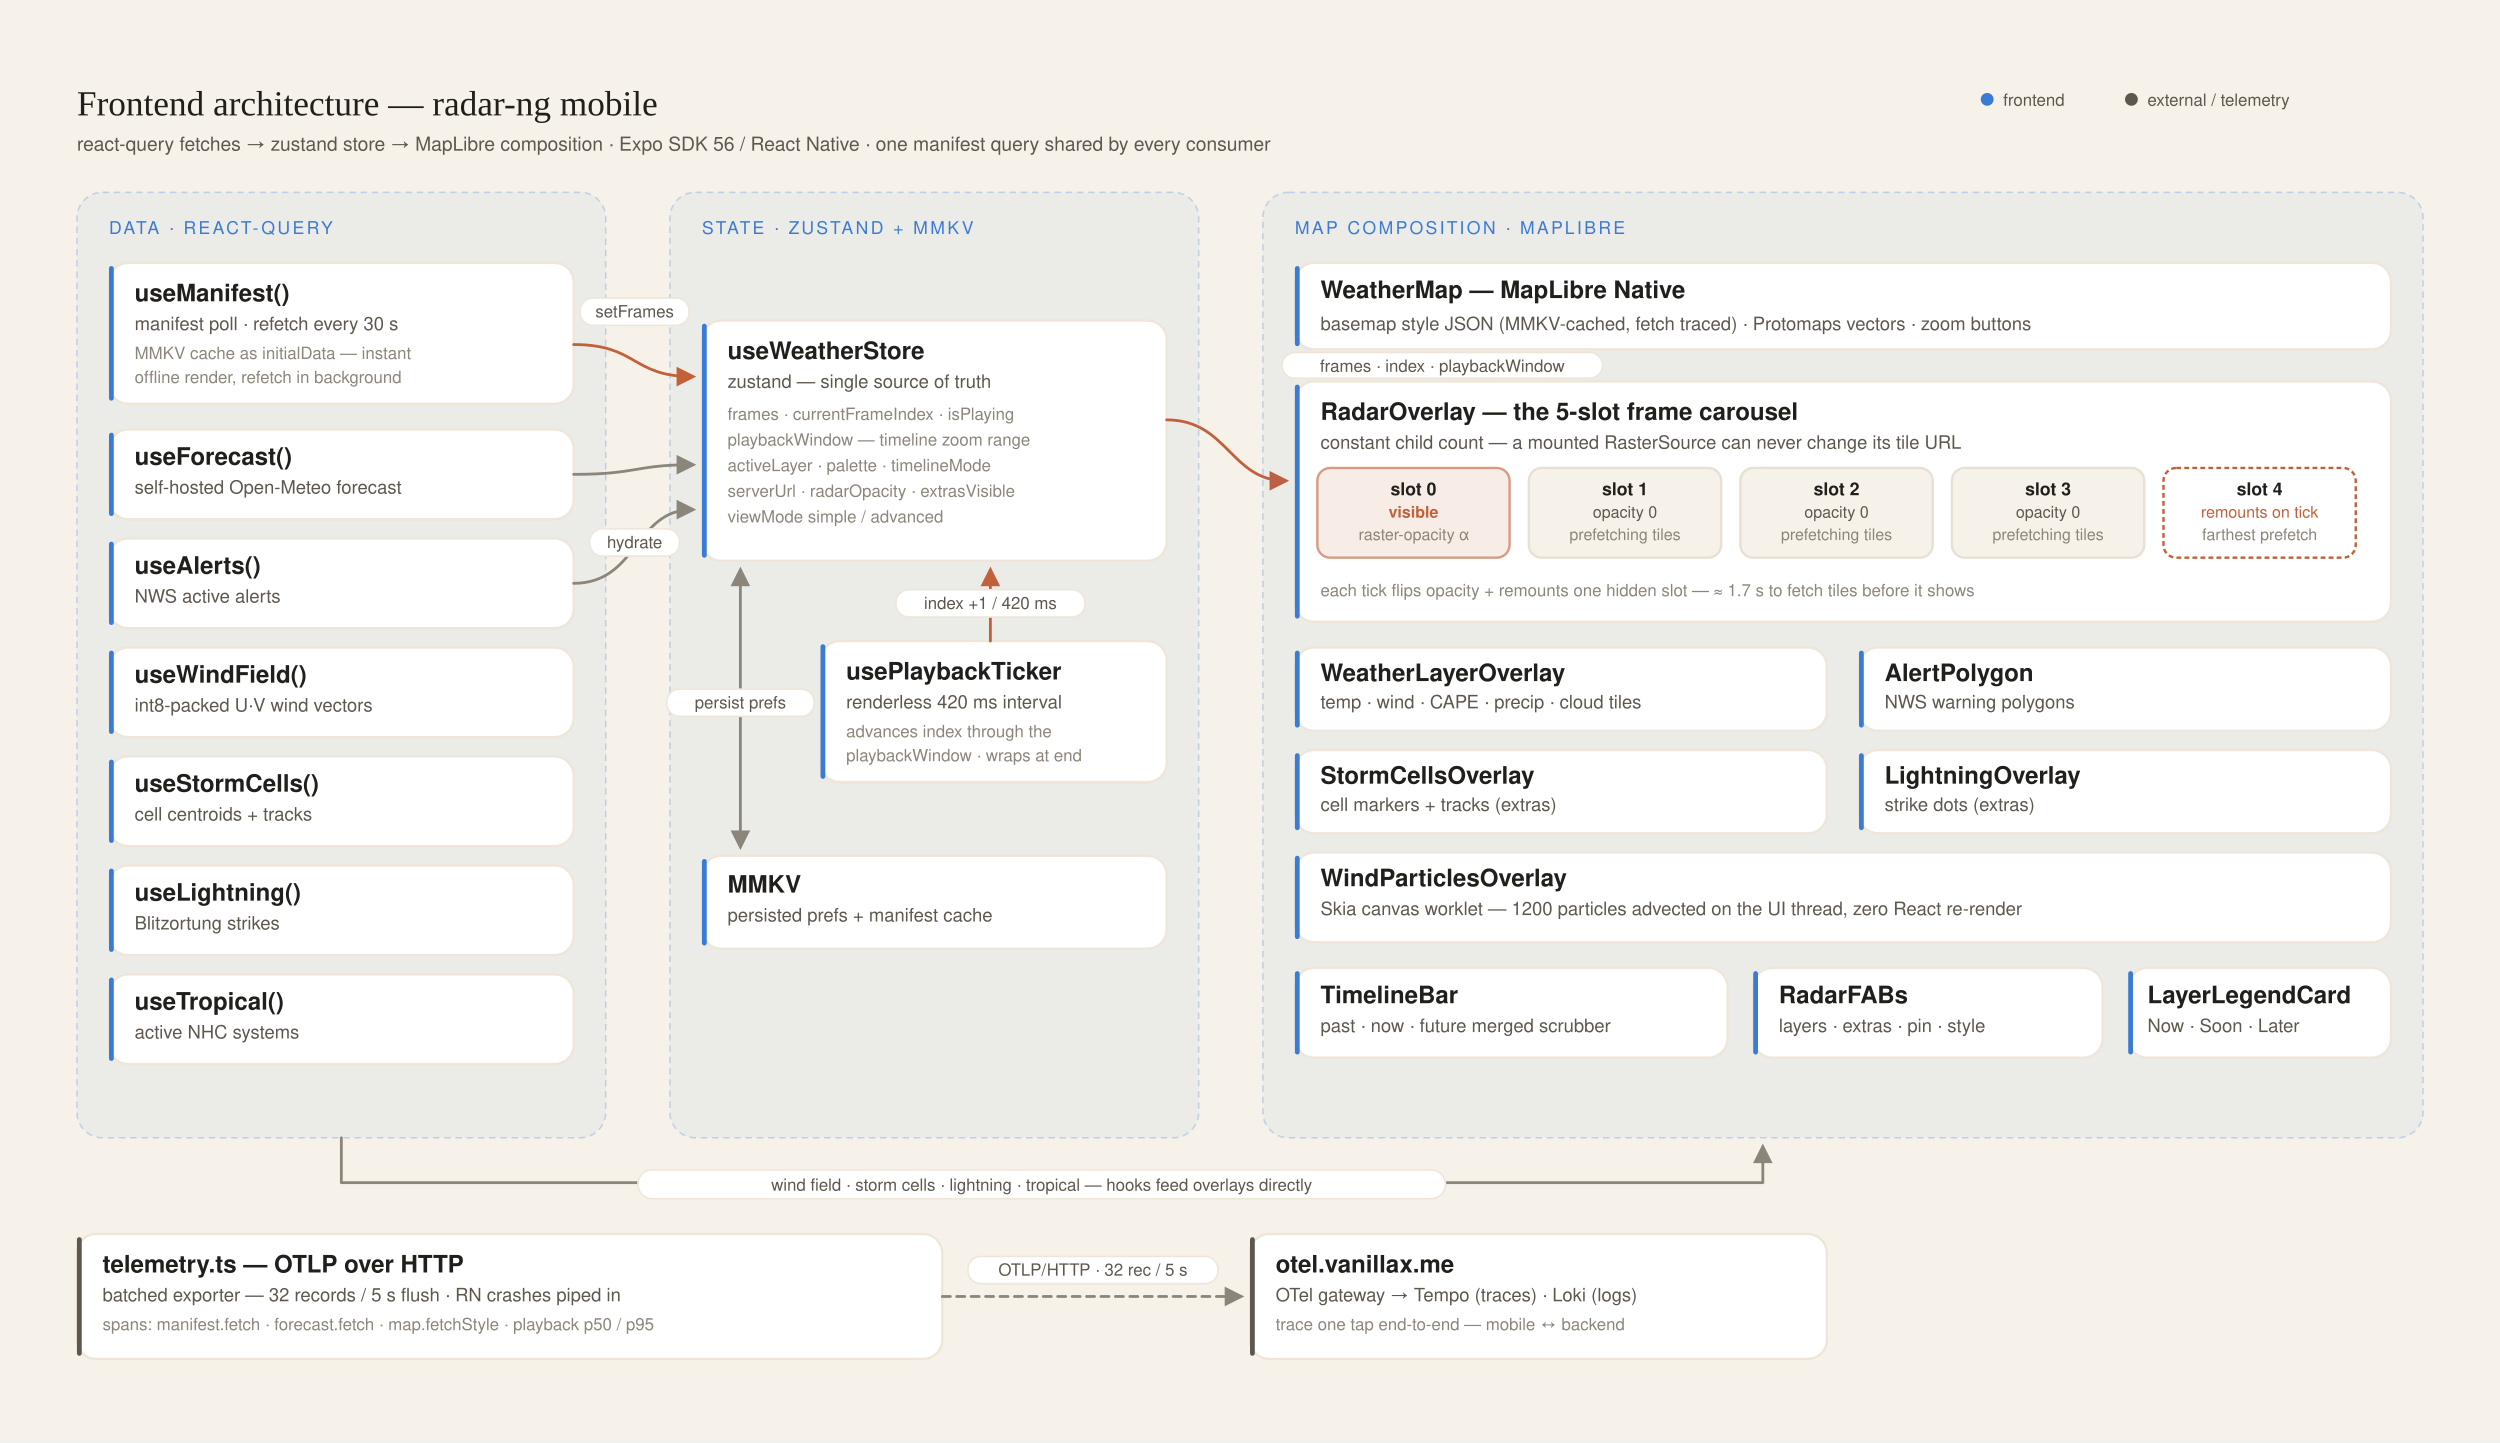
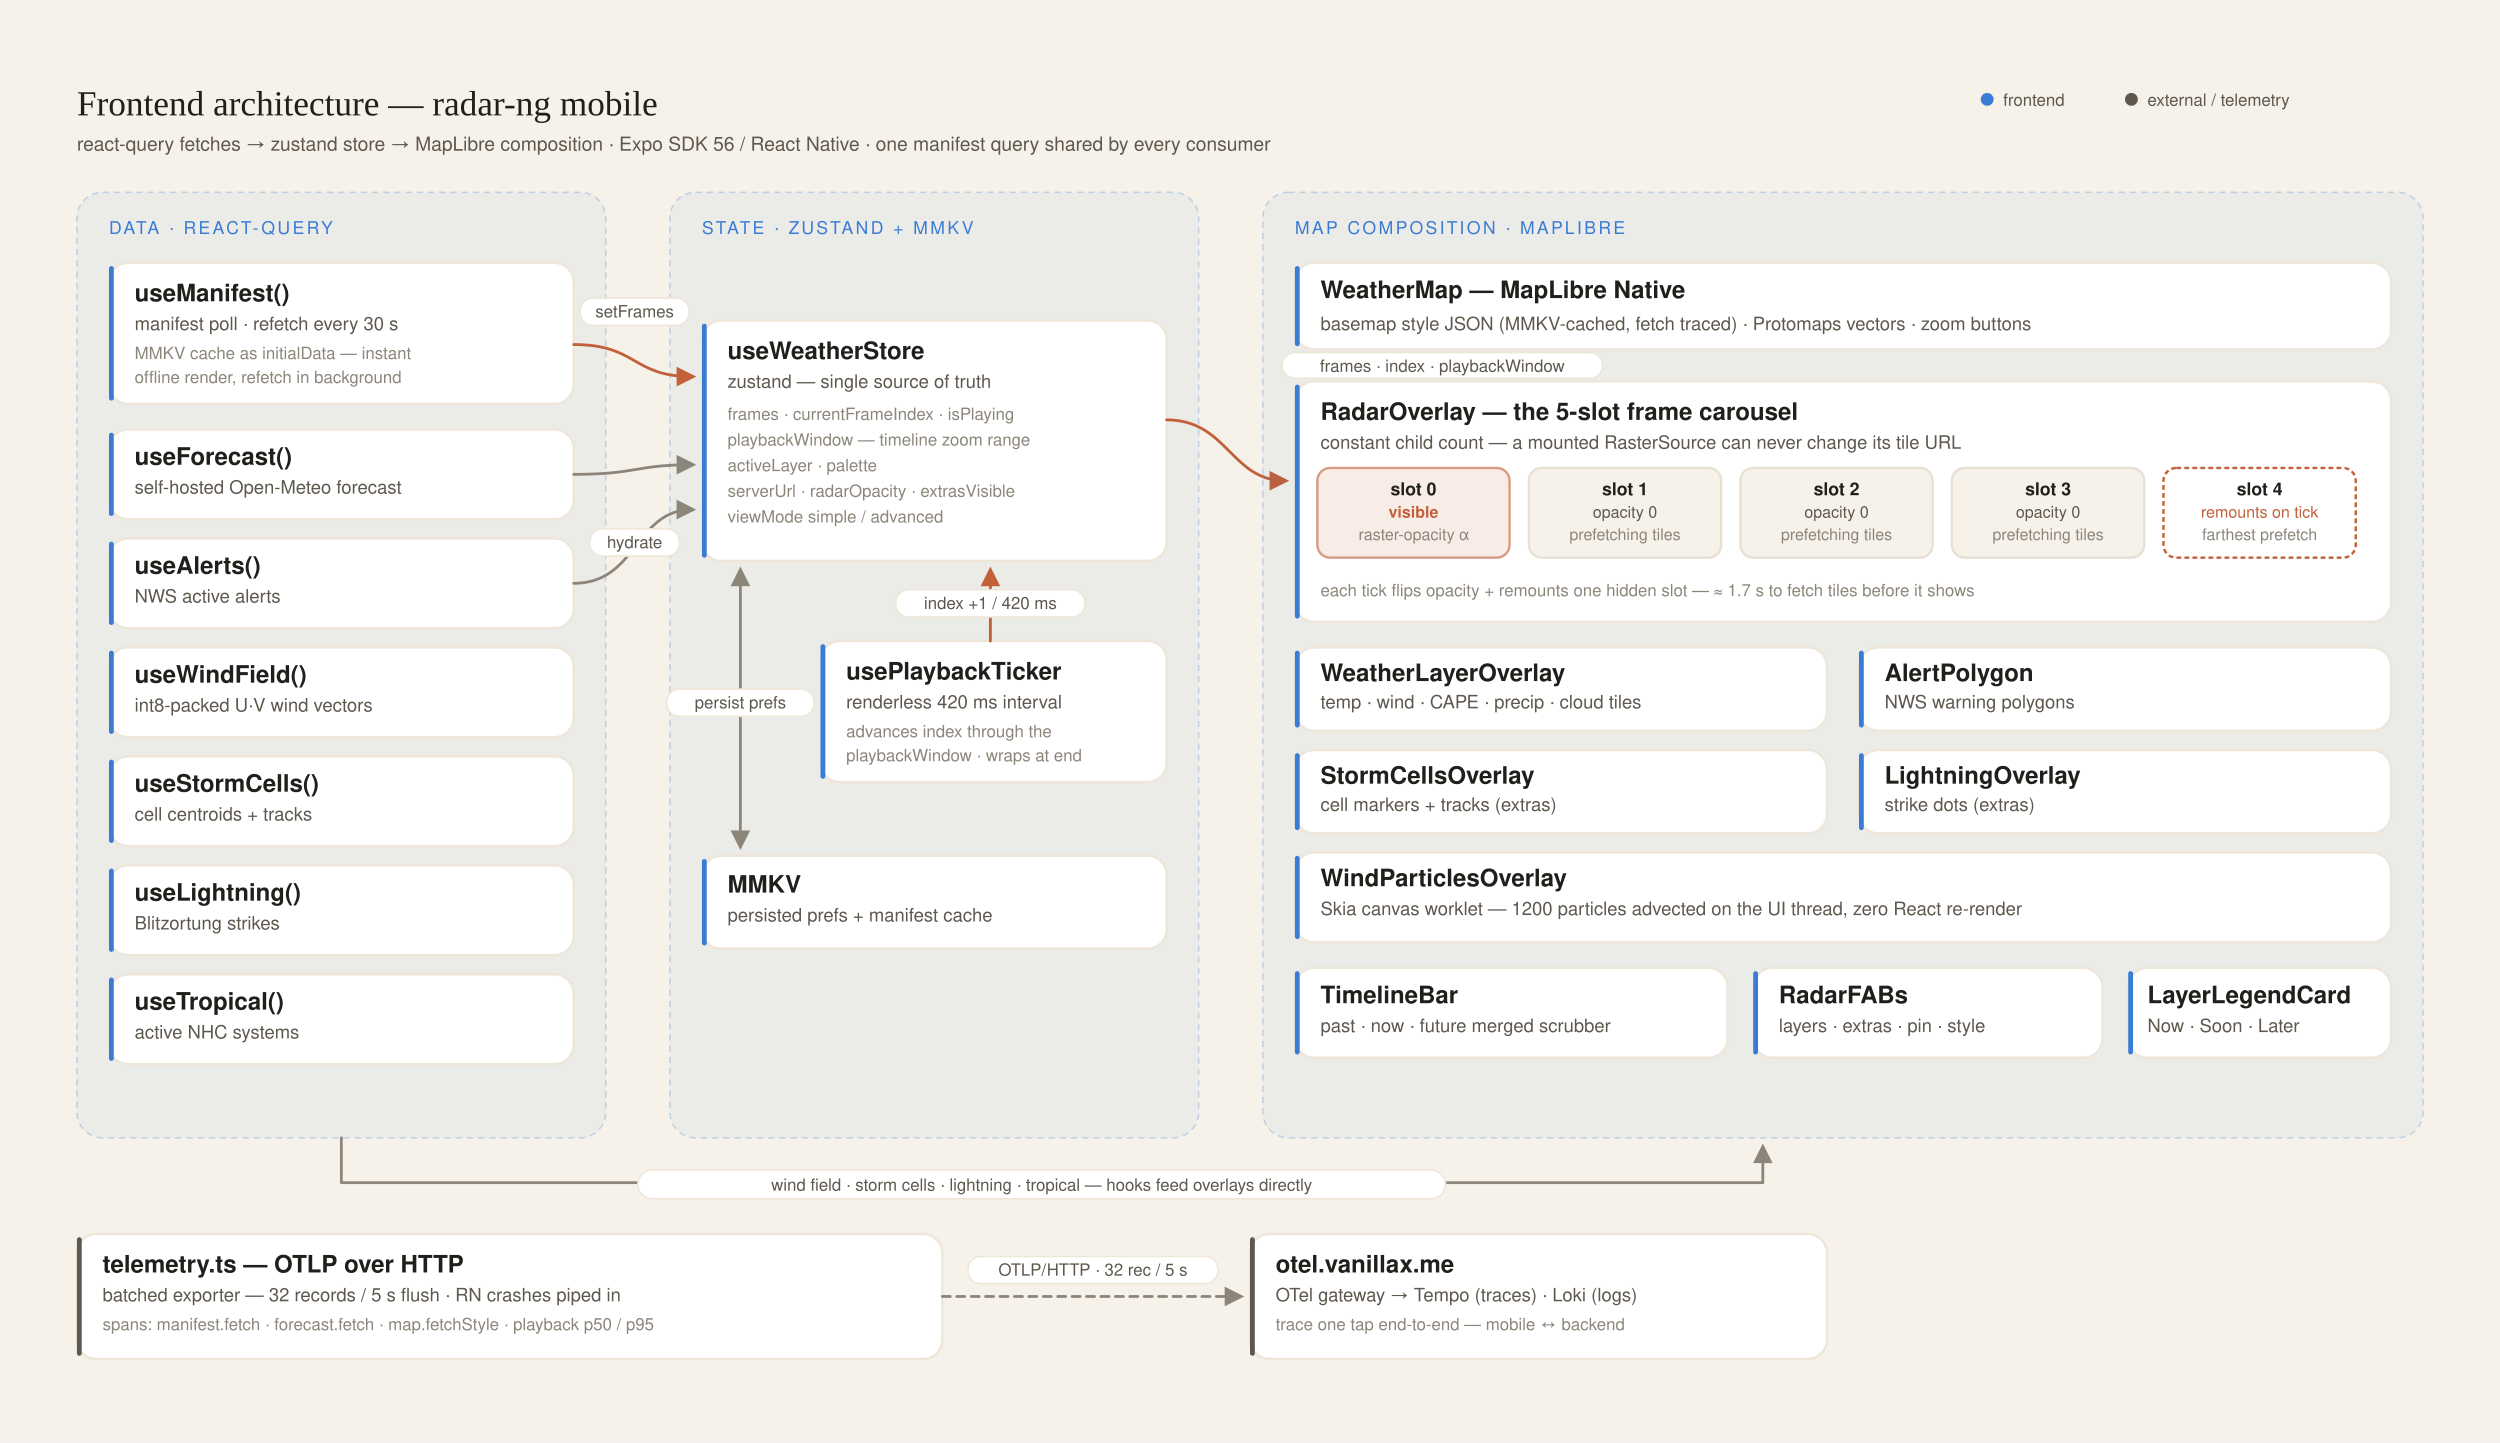
<svg xmlns="http://www.w3.org/2000/svg" width="1560" height="900" viewBox="0 0 1560 900">
  <defs>
    <marker id="arrHot" viewBox="0 0 10 10" refX="8" refY="5" markerWidth="7" markerHeight="7" orient="auto-start-reverse">
      <path d="M0 0 L10 5 L0 10 z" fill="#c2603a" />
    </marker>
    <marker id="arrSec" viewBox="0 0 10 10" refX="8" refY="5" markerWidth="7" markerHeight="7" orient="auto-start-reverse">
      <path d="M0 0 L10 5 L0 10 z" fill="#8c857a" />
    </marker>
  </defs>
  <rect x="0" y="0" width="1560" height="900" fill="#f6f2ea" />
  <text x="48" y="72" font-family="Georgia, 'Times New Roman', serif" font-size="22" fill="#211f1b">Frontend architecture — radar-ng mobile</text>
  <text x="48" y="94" font-family="-apple-system, 'Segoe UI', Helvetica, Arial, sans-serif" font-size="12" fill="#5d574d">react-query fetches → zustand store → MapLibre composition · Expo SDK 56 / React Native · one manifest query shared by every consumer</text>
  <circle cx="1240" cy="62" r="4" fill="#3a7bd5" />
  <text x="1250" y="66" font-family="-apple-system, 'Segoe UI', Helvetica, Arial, sans-serif" font-size="10.5" fill="#5d574d">frontend</text>
  <circle cx="1330" cy="62" r="4" fill="#5d574d" />
  <text x="1340" y="66" font-family="-apple-system, 'Segoe UI', Helvetica, Arial, sans-serif" font-size="10.5" fill="#5d574d">external / telemetry</text>
  <rect x="48" y="120" width="330" height="590" rx="16" fill="#3a7bd5" fill-opacity="0.06" stroke="#3a7bd5" stroke-opacity="0.25" stroke-width="1" stroke-dasharray="4 3" />
  <text x="68" y="146" font-family="-apple-system, 'Segoe UI', Helvetica, Arial, sans-serif" font-size="11" letter-spacing="1.5" fill="#3a7bd5">DATA · REACT-QUERY</text>
  <rect x="68" y="164" width="290" height="88" rx="12" fill="#ffffff" stroke="#eee6d8" stroke-width="1.5" />
  <rect x="68" y="166" width="3" height="84" rx="1.5" fill="#3a7bd5" />
  <text x="84" y="188" font-family="-apple-system, 'Segoe UI', Helvetica, Arial, sans-serif" font-size="15" font-weight="600" fill="#211f1b">useManifest()</text>
  <text x="84" y="206" font-family="-apple-system, 'Segoe UI', Helvetica, Arial, sans-serif" font-size="11.5" fill="#5d574d">manifest poll · refetch every 30 s</text>
  <text x="84" y="224" font-family="-apple-system, 'Segoe UI', Helvetica, Arial, sans-serif" font-size="10.5" fill="#8c857a">MMKV cache as initialData — instant</text>
  <text x="84" y="239" font-family="-apple-system, 'Segoe UI', Helvetica, Arial, sans-serif" font-size="10.5" fill="#8c857a">offline render, refetch in background</text>
  <rect x="68" y="268" width="290" height="56" rx="12" fill="#ffffff" stroke="#eee6d8" stroke-width="1.5" />
  <rect x="68" y="270" width="3" height="52" rx="1.5" fill="#3a7bd5" />
  <text x="84" y="290" font-family="-apple-system, 'Segoe UI', Helvetica, Arial, sans-serif" font-size="15" font-weight="600" fill="#211f1b">useForecast()</text>
  <text x="84" y="308" font-family="-apple-system, 'Segoe UI', Helvetica, Arial, sans-serif" font-size="11.5" fill="#5d574d">self-hosted Open-Meteo forecast</text>
  <rect x="68" y="336" width="290" height="56" rx="12" fill="#ffffff" stroke="#eee6d8" stroke-width="1.5" />
  <rect x="68" y="338" width="3" height="52" rx="1.5" fill="#3a7bd5" />
  <text x="84" y="358" font-family="-apple-system, 'Segoe UI', Helvetica, Arial, sans-serif" font-size="15" font-weight="600" fill="#211f1b">useAlerts()</text>
  <text x="84" y="376" font-family="-apple-system, 'Segoe UI', Helvetica, Arial, sans-serif" font-size="11.5" fill="#5d574d">NWS active alerts</text>
  <rect x="68" y="404" width="290" height="56" rx="12" fill="#ffffff" stroke="#eee6d8" stroke-width="1.5" />
  <rect x="68" y="406" width="3" height="52" rx="1.5" fill="#3a7bd5" />
  <text x="84" y="426" font-family="-apple-system, 'Segoe UI', Helvetica, Arial, sans-serif" font-size="15" font-weight="600" fill="#211f1b">useWindField()</text>
  <text x="84" y="444" font-family="-apple-system, 'Segoe UI', Helvetica, Arial, sans-serif" font-size="11.5" fill="#5d574d">int8-packed U·V wind vectors</text>
  <rect x="68" y="472" width="290" height="56" rx="12" fill="#ffffff" stroke="#eee6d8" stroke-width="1.5" />
  <rect x="68" y="474" width="3" height="52" rx="1.5" fill="#3a7bd5" />
  <text x="84" y="494" font-family="-apple-system, 'Segoe UI', Helvetica, Arial, sans-serif" font-size="15" font-weight="600" fill="#211f1b">useStormCells()</text>
  <text x="84" y="512" font-family="-apple-system, 'Segoe UI', Helvetica, Arial, sans-serif" font-size="11.5" fill="#5d574d">cell centroids + tracks</text>
  <rect x="68" y="540" width="290" height="56" rx="12" fill="#ffffff" stroke="#eee6d8" stroke-width="1.5" />
  <rect x="68" y="542" width="3" height="52" rx="1.5" fill="#3a7bd5" />
  <text x="84" y="562" font-family="-apple-system, 'Segoe UI', Helvetica, Arial, sans-serif" font-size="15" font-weight="600" fill="#211f1b">useLightning()</text>
  <text x="84" y="580" font-family="-apple-system, 'Segoe UI', Helvetica, Arial, sans-serif" font-size="11.5" fill="#5d574d">Blitzortung strikes</text>
  <rect x="68" y="608" width="290" height="56" rx="12" fill="#ffffff" stroke="#eee6d8" stroke-width="1.5" />
  <rect x="68" y="610" width="3" height="52" rx="1.5" fill="#3a7bd5" />
  <text x="84" y="630" font-family="-apple-system, 'Segoe UI', Helvetica, Arial, sans-serif" font-size="15" font-weight="600" fill="#211f1b">useTropical()</text>
  <text x="84" y="648" font-family="-apple-system, 'Segoe UI', Helvetica, Arial, sans-serif" font-size="11.5" fill="#5d574d">active NHC systems</text>
  <rect x="418" y="120" width="330" height="590" rx="16" fill="#3a7bd5" fill-opacity="0.06" stroke="#3a7bd5" stroke-opacity="0.25" stroke-width="1" stroke-dasharray="4 3" />
  <text x="438" y="146" font-family="-apple-system, 'Segoe UI', Helvetica, Arial, sans-serif" font-size="11" letter-spacing="1.5" fill="#3a7bd5">STATE · ZUSTAND + MMKV</text>
  <rect x="438" y="200" width="290" height="150" rx="12" fill="#ffffff" stroke="#eee6d8" stroke-width="1.5" />
  <rect x="438" y="202" width="3" height="146" rx="1.5" fill="#3a7bd5" />
  <text x="454" y="224" font-family="-apple-system, 'Segoe UI', Helvetica, Arial, sans-serif" font-size="15" font-weight="600" fill="#211f1b">useWeatherStore</text>
  <text x="454" y="242" font-family="-apple-system, 'Segoe UI', Helvetica, Arial, sans-serif" font-size="11.5" fill="#5d574d">zustand — single source of truth</text>
  <text x="454" y="262" font-family="-apple-system, 'Segoe UI', Helvetica, Arial, sans-serif" font-size="10.5" fill="#8c857a">frames · currentFrameIndex · isPlaying</text>
  <text x="454" y="278" font-family="-apple-system, 'Segoe UI', Helvetica, Arial, sans-serif" font-size="10.5" fill="#8c857a">playbackWindow — timeline zoom range</text>
-   <text x="454" y="294" font-family="-apple-system, 'Segoe UI', Helvetica, Arial, sans-serif" font-size="10.5" fill="#8c857a">activeLayer · palette · timelineMode</text>
+   <text x="454" y="294" font-family="-apple-system, 'Segoe UI', Helvetica, Arial, sans-serif" font-size="10.5" fill="#8c857a">activeLayer · palette</text>
  <text x="454" y="310" font-family="-apple-system, 'Segoe UI', Helvetica, Arial, sans-serif" font-size="10.5" fill="#8c857a">serverUrl · radarOpacity · extrasVisible</text>
  <text x="454" y="326" font-family="-apple-system, 'Segoe UI', Helvetica, Arial, sans-serif" font-size="10.5" fill="#8c857a">viewMode simple / advanced</text>
  <rect x="512" y="400" width="216" height="88" rx="12" fill="#ffffff" stroke="#eee6d8" stroke-width="1.5" />
  <rect x="512" y="402" width="3" height="84" rx="1.5" fill="#3a7bd5" />
  <text x="528" y="424" font-family="-apple-system, 'Segoe UI', Helvetica, Arial, sans-serif" font-size="15" font-weight="600" fill="#211f1b">usePlaybackTicker</text>
  <text x="528" y="442" font-family="-apple-system, 'Segoe UI', Helvetica, Arial, sans-serif" font-size="11.5" fill="#5d574d">renderless 420 ms interval</text>
  <text x="528" y="460" font-family="-apple-system, 'Segoe UI', Helvetica, Arial, sans-serif" font-size="10.5" fill="#8c857a">advances index through the</text>
  <text x="528" y="475" font-family="-apple-system, 'Segoe UI', Helvetica, Arial, sans-serif" font-size="10.5" fill="#8c857a">playbackWindow · wraps at end</text>
  <rect x="438" y="534" width="290" height="58" rx="12" fill="#ffffff" stroke="#eee6d8" stroke-width="1.5" />
  <rect x="438" y="536" width="3" height="54" rx="1.5" fill="#3a7bd5" />
  <text x="454" y="557" font-family="-apple-system, 'Segoe UI', Helvetica, Arial, sans-serif" font-size="15" font-weight="600" fill="#211f1b">MMKV</text>
  <text x="454" y="575" font-family="-apple-system, 'Segoe UI', Helvetica, Arial, sans-serif" font-size="11.5" fill="#5d574d">persisted prefs + manifest cache</text>
  <line x1="618" y1="400" x2="618" y2="356" stroke="#c2603a" stroke-width="1.75" stroke-linecap="round" marker-end="url(#arrHot)" />
  <rect x="559" y="368" width="118" height="17" rx="8" fill="#ffffff" stroke="#eee6d8" stroke-width="1" />
  <text x="618" y="380" text-anchor="middle" font-family="-apple-system, 'Segoe UI', Helvetica, Arial, sans-serif" font-size="10.5" fill="#5d574d">index +1 / 420 ms</text>
  <line x1="462" y1="356" x2="462" y2="528" stroke="#8c857a" stroke-width="1.75" stroke-linecap="round" marker-start="url(#arrSec)" marker-end="url(#arrSec)" />
  <rect x="416" y="430" width="92" height="17" rx="8" fill="#ffffff" stroke="#eee6d8" stroke-width="1" />
  <text x="462" y="442" text-anchor="middle" font-family="-apple-system, 'Segoe UI', Helvetica, Arial, sans-serif" font-size="10.5" fill="#5d574d">persist prefs</text>
  <path d="M 358 215 C 398 215, 394 235, 432 235" fill="none" stroke="#c2603a" stroke-width="1.75" stroke-linecap="round" marker-end="url(#arrHot)" />
  <rect x="362" y="186" width="68" height="17" rx="8" fill="#ffffff" stroke="#eee6d8" stroke-width="1" />
  <text x="396" y="198" text-anchor="middle" font-family="-apple-system, 'Segoe UI', Helvetica, Arial, sans-serif" font-size="10.5" fill="#5d574d">setFrames</text>
  <path d="M 358 296 C 398 296, 396 290, 432 290" fill="none" stroke="#8c857a" stroke-width="1.75" stroke-linecap="round" marker-end="url(#arrSec)" />
  <path d="M 358 364 C 398 364, 396 318, 432 318" fill="none" stroke="#8c857a" stroke-width="1.75" stroke-linecap="round" marker-end="url(#arrSec)" />
  <rect x="368" y="330" width="56" height="17" rx="8" fill="#ffffff" stroke="#eee6d8" stroke-width="1" />
  <text x="396" y="342" text-anchor="middle" font-family="-apple-system, 'Segoe UI', Helvetica, Arial, sans-serif" font-size="10.5" fill="#5d574d">hydrate</text>
  <path d="M 728 262 C 766 262, 768 300, 802 300" fill="none" stroke="#c2603a" stroke-width="1.75" stroke-linecap="round" marker-end="url(#arrHot)" />
  <path d="M 213 710 L 213 738 L 1100 738 L 1100 716" fill="none" stroke="#8c857a" stroke-width="1.75" stroke-linecap="round" stroke-linejoin="round" marker-end="url(#arrSec)" />
  <rect x="398" y="730" width="504" height="18" rx="9" fill="#ffffff" stroke="#eee6d8" stroke-width="1" />
  <text x="650" y="743" text-anchor="middle" font-family="-apple-system, 'Segoe UI', Helvetica, Arial, sans-serif" font-size="10.5" fill="#5d574d">wind field · storm cells · lightning · tropical — hooks feed overlays directly</text>
  <rect x="788" y="120" width="724" height="590" rx="16" fill="#3a7bd5" fill-opacity="0.06" stroke="#3a7bd5" stroke-opacity="0.25" stroke-width="1" stroke-dasharray="4 3" />
  <text x="808" y="146" font-family="-apple-system, 'Segoe UI', Helvetica, Arial, sans-serif" font-size="11" letter-spacing="1.5" fill="#3a7bd5">MAP COMPOSITION · MAPLIBRE</text>
  <rect x="808" y="164" width="684" height="54" rx="12" fill="#ffffff" stroke="#eee6d8" stroke-width="1.5" />
  <rect x="808" y="166" width="3" height="50" rx="1.5" fill="#3a7bd5" />
  <text x="824" y="186" font-family="-apple-system, 'Segoe UI', Helvetica, Arial, sans-serif" font-size="15" font-weight="600" fill="#211f1b">WeatherMap — MapLibre Native</text>
  <text x="824" y="206" font-family="-apple-system, 'Segoe UI', Helvetica, Arial, sans-serif" font-size="11.5" fill="#5d574d">basemap style JSON (MMKV-cached, fetch traced) · Protomaps vectors · zoom buttons</text>
  <rect x="800" y="220" width="200" height="16" rx="8" fill="#ffffff" stroke="#eee6d8" stroke-width="1" />
  <text x="900" y="232" text-anchor="middle" font-family="-apple-system, 'Segoe UI', Helvetica, Arial, sans-serif" font-size="10.5" fill="#5d574d">frames · index · playbackWindow</text>
  <rect x="808" y="238" width="684" height="150" rx="12" fill="#ffffff" stroke="#eee6d8" stroke-width="1.5" />
  <rect x="808" y="240" width="3" height="146" rx="1.5" fill="#3a7bd5" />
  <text x="824" y="262" font-family="-apple-system, 'Segoe UI', Helvetica, Arial, sans-serif" font-size="15" font-weight="600" fill="#211f1b">RadarOverlay — the 5-slot frame carousel</text>
  <text x="824" y="280" font-family="-apple-system, 'Segoe UI', Helvetica, Arial, sans-serif" font-size="11.5" fill="#5d574d">constant child count — a mounted RasterSource can never change its tile URL</text>
  <rect x="822" y="292" width="120" height="56" rx="8" fill="#c2603a" fill-opacity="0.12" stroke="#c2603a" stroke-opacity="0.6" stroke-width="1.5" />
  <text x="882" y="309" text-anchor="middle" font-family="-apple-system, 'Segoe UI', Helvetica, Arial, sans-serif" font-size="11" font-weight="600" fill="#211f1b">slot 0</text>
  <text x="882" y="323" text-anchor="middle" font-family="-apple-system, 'Segoe UI', Helvetica, Arial, sans-serif" font-size="10" font-weight="600" fill="#c2603a">visible</text>
  <text x="882" y="337" text-anchor="middle" font-family="-apple-system, 'Segoe UI', Helvetica, Arial, sans-serif" font-size="10" fill="#8c857a">raster-opacity α</text>
  <rect x="954" y="292" width="120" height="56" rx="8" fill="#f6f2ea" stroke="#e7e0d3" stroke-width="1.5" />
  <text x="1014" y="309" text-anchor="middle" font-family="-apple-system, 'Segoe UI', Helvetica, Arial, sans-serif" font-size="11" font-weight="600" fill="#211f1b">slot 1</text>
  <text x="1014" y="323" text-anchor="middle" font-family="-apple-system, 'Segoe UI', Helvetica, Arial, sans-serif" font-size="10" fill="#5d574d">opacity 0</text>
  <text x="1014" y="337" text-anchor="middle" font-family="-apple-system, 'Segoe UI', Helvetica, Arial, sans-serif" font-size="10" fill="#8c857a">prefetching tiles</text>
  <rect x="1086" y="292" width="120" height="56" rx="8" fill="#f6f2ea" stroke="#e7e0d3" stroke-width="1.5" />
  <text x="1146" y="309" text-anchor="middle" font-family="-apple-system, 'Segoe UI', Helvetica, Arial, sans-serif" font-size="11" font-weight="600" fill="#211f1b">slot 2</text>
  <text x="1146" y="323" text-anchor="middle" font-family="-apple-system, 'Segoe UI', Helvetica, Arial, sans-serif" font-size="10" fill="#5d574d">opacity 0</text>
  <text x="1146" y="337" text-anchor="middle" font-family="-apple-system, 'Segoe UI', Helvetica, Arial, sans-serif" font-size="10" fill="#8c857a">prefetching tiles</text>
  <rect x="1218" y="292" width="120" height="56" rx="8" fill="#f6f2ea" stroke="#e7e0d3" stroke-width="1.5" />
  <text x="1278" y="309" text-anchor="middle" font-family="-apple-system, 'Segoe UI', Helvetica, Arial, sans-serif" font-size="11" font-weight="600" fill="#211f1b">slot 3</text>
  <text x="1278" y="323" text-anchor="middle" font-family="-apple-system, 'Segoe UI', Helvetica, Arial, sans-serif" font-size="10" fill="#5d574d">opacity 0</text>
  <text x="1278" y="337" text-anchor="middle" font-family="-apple-system, 'Segoe UI', Helvetica, Arial, sans-serif" font-size="10" fill="#8c857a">prefetching tiles</text>
  <rect x="1350" y="292" width="120" height="56" rx="8" fill="#ffffff" stroke="#c2603a" stroke-width="1.5" stroke-dasharray="3 2" />
  <text x="1410" y="309" text-anchor="middle" font-family="-apple-system, 'Segoe UI', Helvetica, Arial, sans-serif" font-size="11" font-weight="600" fill="#211f1b">slot 4</text>
  <text x="1410" y="323" text-anchor="middle" font-family="-apple-system, 'Segoe UI', Helvetica, Arial, sans-serif" font-size="10" fill="#c2603a">remounts on tick</text>
  <text x="1410" y="337" text-anchor="middle" font-family="-apple-system, 'Segoe UI', Helvetica, Arial, sans-serif" font-size="10" fill="#8c857a">farthest prefetch</text>
  <text x="824" y="372" font-family="-apple-system, 'Segoe UI', Helvetica, Arial, sans-serif" font-size="10.5" fill="#8c857a">each tick flips opacity + remounts one hidden slot — ≈ 1.7 s to fetch tiles before it shows</text>
  <rect x="808" y="404" width="332" height="52" rx="12" fill="#ffffff" stroke="#eee6d8" stroke-width="1.5" />
  <rect x="808" y="406" width="3" height="48" rx="1.5" fill="#3a7bd5" />
  <text x="824" y="425" font-family="-apple-system, 'Segoe UI', Helvetica, Arial, sans-serif" font-size="15" font-weight="600" fill="#211f1b">WeatherLayerOverlay</text>
  <text x="824" y="442" font-family="-apple-system, 'Segoe UI', Helvetica, Arial, sans-serif" font-size="11.5" fill="#5d574d">temp · wind · CAPE · precip · cloud tiles</text>
  <rect x="1160" y="404" width="332" height="52" rx="12" fill="#ffffff" stroke="#eee6d8" stroke-width="1.5" />
  <rect x="1160" y="406" width="3" height="48" rx="1.5" fill="#3a7bd5" />
  <text x="1176" y="425" font-family="-apple-system, 'Segoe UI', Helvetica, Arial, sans-serif" font-size="15" font-weight="600" fill="#211f1b">AlertPolygon</text>
  <text x="1176" y="442" font-family="-apple-system, 'Segoe UI', Helvetica, Arial, sans-serif" font-size="11.5" fill="#5d574d">NWS warning polygons</text>
  <rect x="808" y="468" width="332" height="52" rx="12" fill="#ffffff" stroke="#eee6d8" stroke-width="1.5" />
  <rect x="808" y="470" width="3" height="48" rx="1.5" fill="#3a7bd5" />
  <text x="824" y="489" font-family="-apple-system, 'Segoe UI', Helvetica, Arial, sans-serif" font-size="15" font-weight="600" fill="#211f1b">StormCellsOverlay</text>
  <text x="824" y="506" font-family="-apple-system, 'Segoe UI', Helvetica, Arial, sans-serif" font-size="11.5" fill="#5d574d">cell markers + tracks (extras)</text>
  <rect x="1160" y="468" width="332" height="52" rx="12" fill="#ffffff" stroke="#eee6d8" stroke-width="1.5" />
  <rect x="1160" y="470" width="3" height="48" rx="1.5" fill="#3a7bd5" />
  <text x="1176" y="489" font-family="-apple-system, 'Segoe UI', Helvetica, Arial, sans-serif" font-size="15" font-weight="600" fill="#211f1b">LightningOverlay</text>
  <text x="1176" y="506" font-family="-apple-system, 'Segoe UI', Helvetica, Arial, sans-serif" font-size="11.5" fill="#5d574d">strike dots (extras)</text>
  <rect x="808" y="532" width="684" height="56" rx="12" fill="#ffffff" stroke="#eee6d8" stroke-width="1.5" />
  <rect x="808" y="534" width="3" height="52" rx="1.5" fill="#3a7bd5" />
  <text x="824" y="553" font-family="-apple-system, 'Segoe UI', Helvetica, Arial, sans-serif" font-size="15" font-weight="600" fill="#211f1b">WindParticlesOverlay</text>
  <text x="824" y="571" font-family="-apple-system, 'Segoe UI', Helvetica, Arial, sans-serif" font-size="11.5" fill="#5d574d">Skia canvas worklet — 1200 particles advected on the UI thread, zero React re-render</text>
  <rect x="808" y="604" width="270" height="56" rx="12" fill="#ffffff" stroke="#eee6d8" stroke-width="1.5" />
  <rect x="808" y="606" width="3" height="52" rx="1.5" fill="#3a7bd5" />
  <text x="824" y="626" font-family="-apple-system, 'Segoe UI', Helvetica, Arial, sans-serif" font-size="15" font-weight="600" fill="#211f1b">TimelineBar</text>
  <text x="824" y="644" font-family="-apple-system, 'Segoe UI', Helvetica, Arial, sans-serif" font-size="11.5" fill="#5d574d">past · now · future merged scrubber</text>
  <rect x="1094" y="604" width="218" height="56" rx="12" fill="#ffffff" stroke="#eee6d8" stroke-width="1.5" />
  <rect x="1094" y="606" width="3" height="52" rx="1.5" fill="#3a7bd5" />
  <text x="1110" y="626" font-family="-apple-system, 'Segoe UI', Helvetica, Arial, sans-serif" font-size="15" font-weight="600" fill="#211f1b">RadarFABs</text>
  <text x="1110" y="644" font-family="-apple-system, 'Segoe UI', Helvetica, Arial, sans-serif" font-size="11.5" fill="#5d574d">layers · extras · pin · style</text>
  <rect x="1328" y="604" width="164" height="56" rx="12" fill="#ffffff" stroke="#eee6d8" stroke-width="1.5" />
  <rect x="1328" y="606" width="3" height="52" rx="1.5" fill="#3a7bd5" />
  <text x="1340" y="626" font-family="-apple-system, 'Segoe UI', Helvetica, Arial, sans-serif" font-size="15" font-weight="600" fill="#211f1b">LayerLegendCard</text>
  <text x="1340" y="644" font-family="-apple-system, 'Segoe UI', Helvetica, Arial, sans-serif" font-size="11.5" fill="#5d574d">Now · Soon · Later</text>
  <rect x="48" y="770" width="540" height="78" rx="12" fill="#ffffff" stroke="#eee6d8" stroke-width="1.5" />
  <rect x="48" y="772" width="3" height="74" rx="1.5" fill="#5d574d" />
  <text x="64" y="794" font-family="-apple-system, 'Segoe UI', Helvetica, Arial, sans-serif" font-size="15" font-weight="600" fill="#211f1b">telemetry.ts — OTLP over HTTP</text>
  <text x="64" y="812" font-family="-apple-system, 'Segoe UI', Helvetica, Arial, sans-serif" font-size="11.5" fill="#5d574d">batched exporter — 32 records / 5 s flush · RN crashes piped in</text>
  <text x="64" y="830" font-family="-apple-system, 'Segoe UI', Helvetica, Arial, sans-serif" font-size="10.5" fill="#8c857a">spans: manifest.fetch · forecast.fetch · map.fetchStyle · playback p50 / p95</text>
  <line x1="588" y1="809" x2="774" y2="809" stroke="#8c857a" stroke-width="1.75" stroke-linecap="round" stroke-dasharray="5 4" marker-end="url(#arrSec)" />
  <rect x="604" y="784" width="156" height="17" rx="8" fill="#ffffff" stroke="#eee6d8" stroke-width="1" />
  <text x="682" y="796" text-anchor="middle" font-family="-apple-system, 'Segoe UI', Helvetica, Arial, sans-serif" font-size="10.5" fill="#5d574d">OTLP/HTTP · 32 rec / 5 s</text>
  <rect x="780" y="770" width="360" height="78" rx="12" fill="#ffffff" stroke="#eee6d8" stroke-width="1.5" />
  <rect x="780" y="772" width="3" height="74" rx="1.5" fill="#5d574d" />
  <text x="796" y="794" font-family="-apple-system, 'Segoe UI', Helvetica, Arial, sans-serif" font-size="15" font-weight="600" fill="#211f1b">otel.vanillax.me</text>
  <text x="796" y="812" font-family="-apple-system, 'Segoe UI', Helvetica, Arial, sans-serif" font-size="11.5" fill="#5d574d">OTel gateway → Tempo (traces) · Loki (logs)</text>
  <text x="796" y="830" font-family="-apple-system, 'Segoe UI', Helvetica, Arial, sans-serif" font-size="10.5" fill="#8c857a">trace one tap end-to-end — mobile ↔ backend</text>
</svg>
